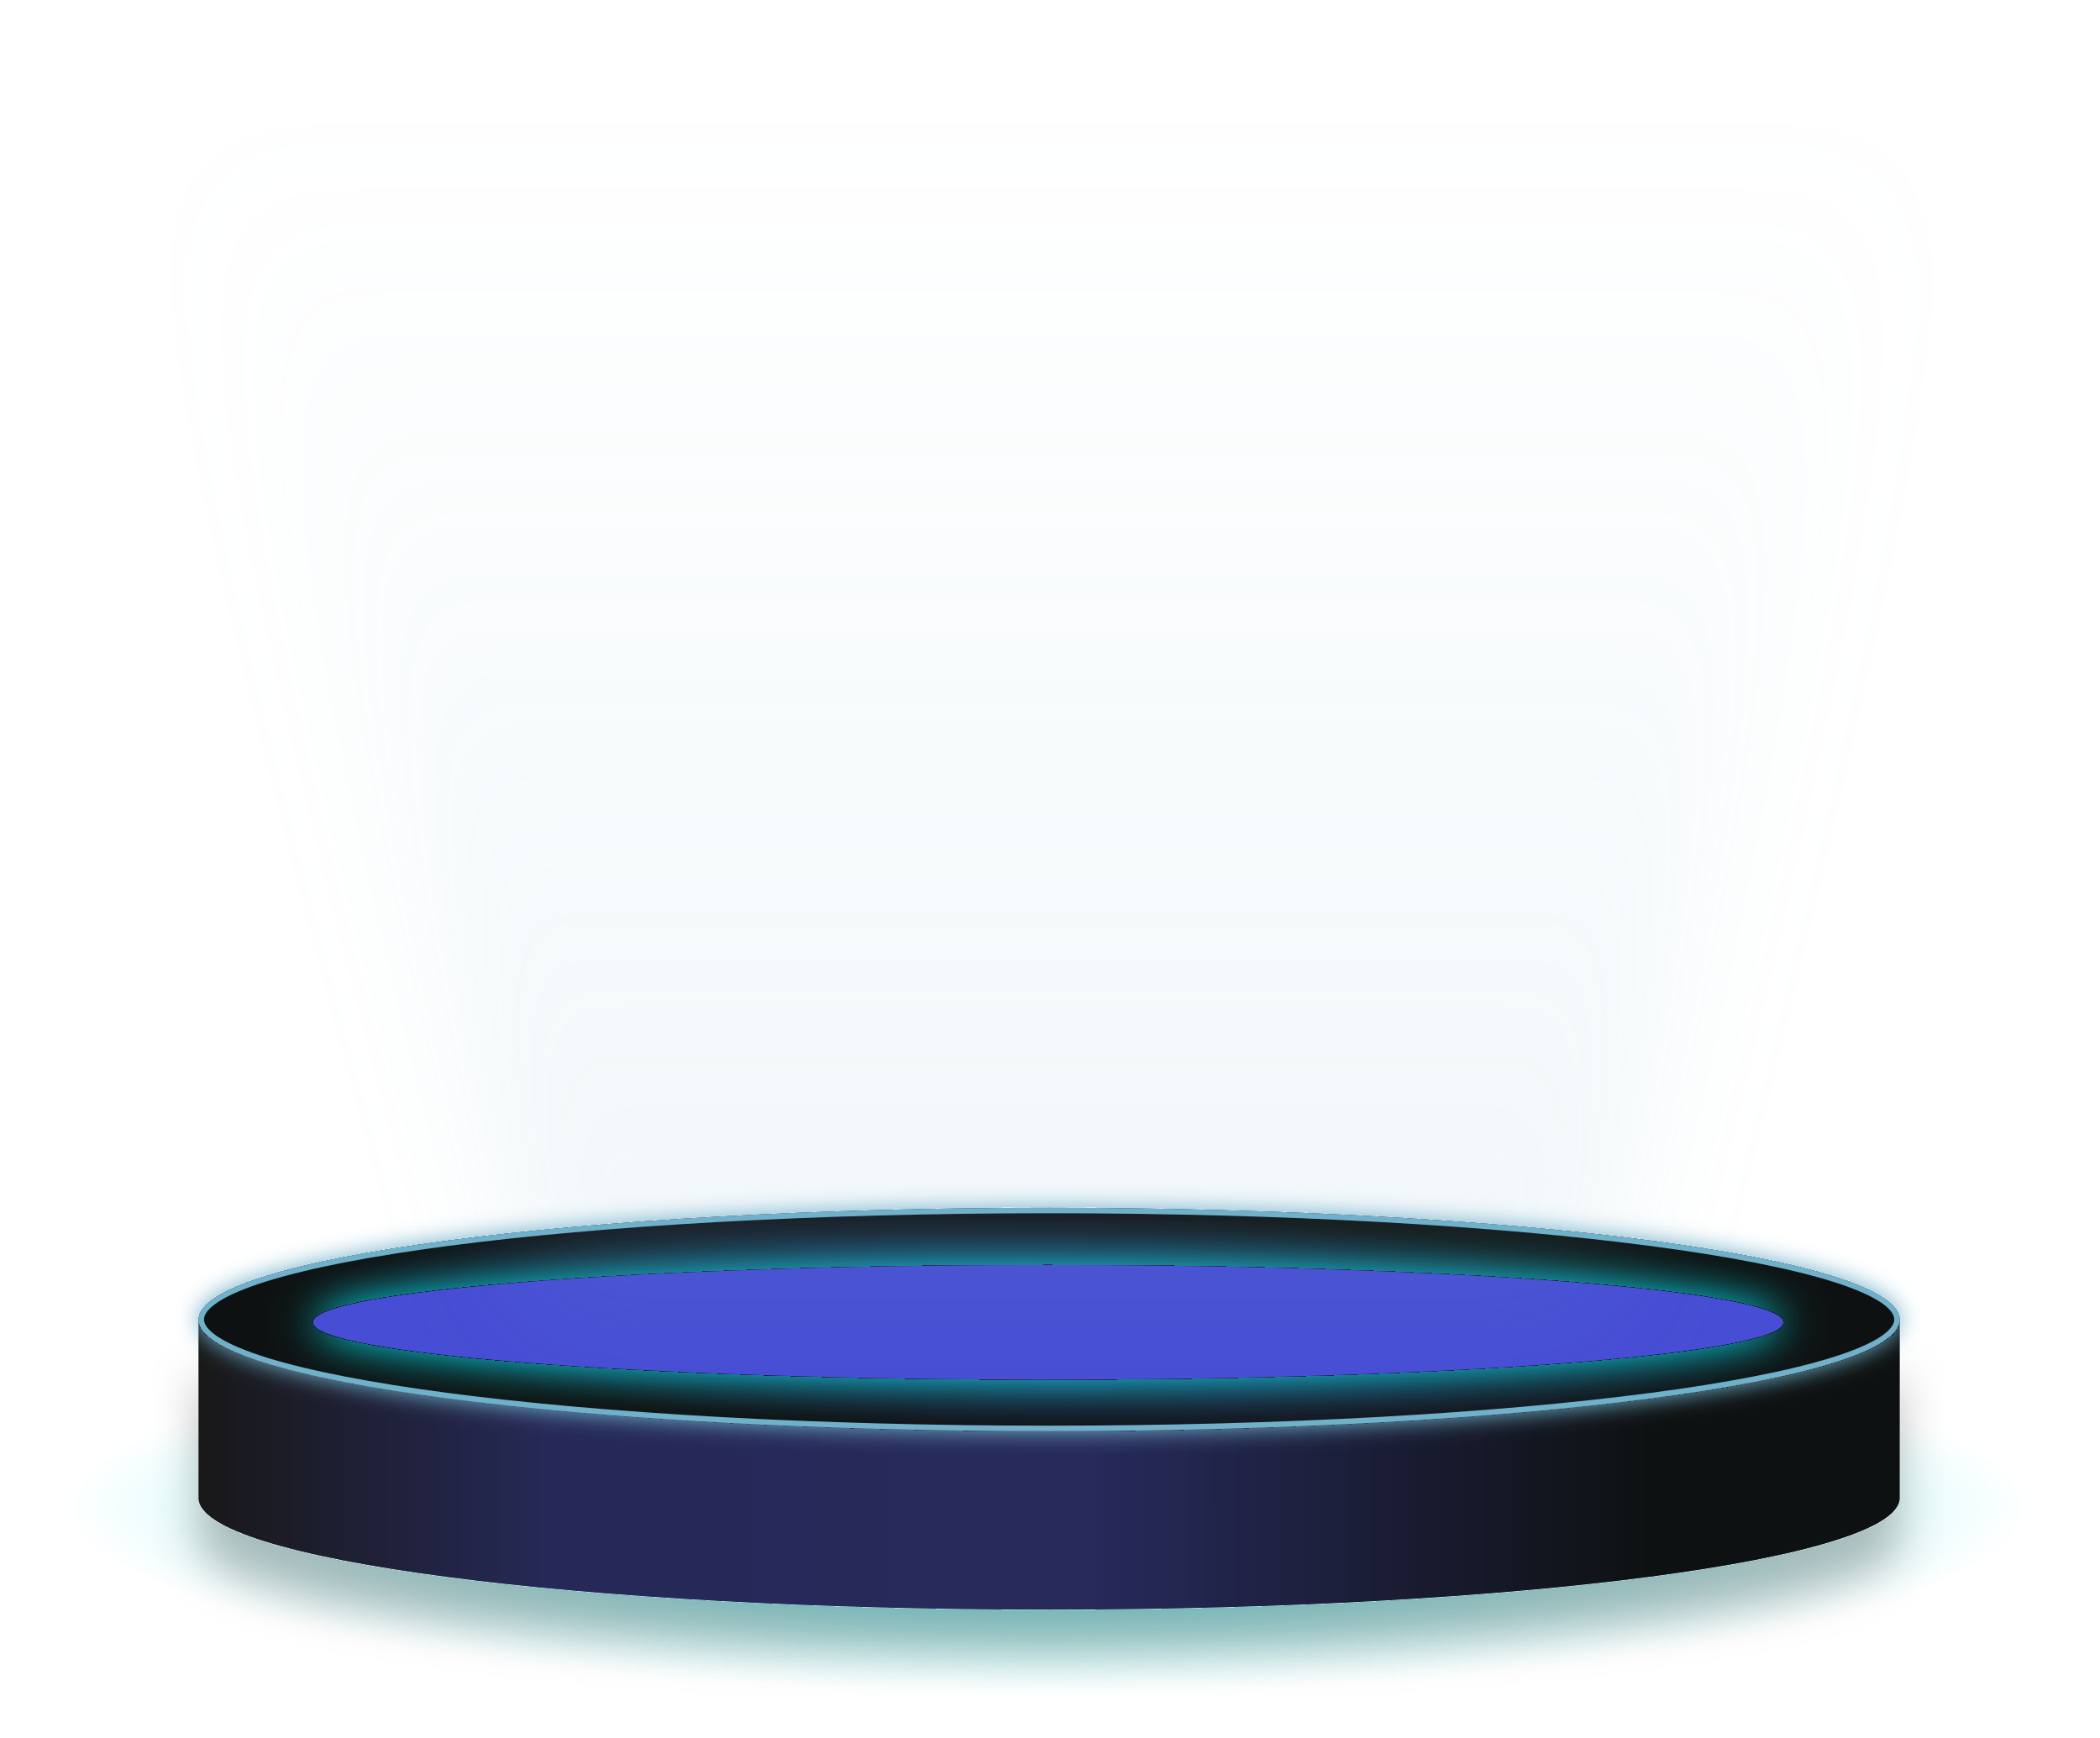
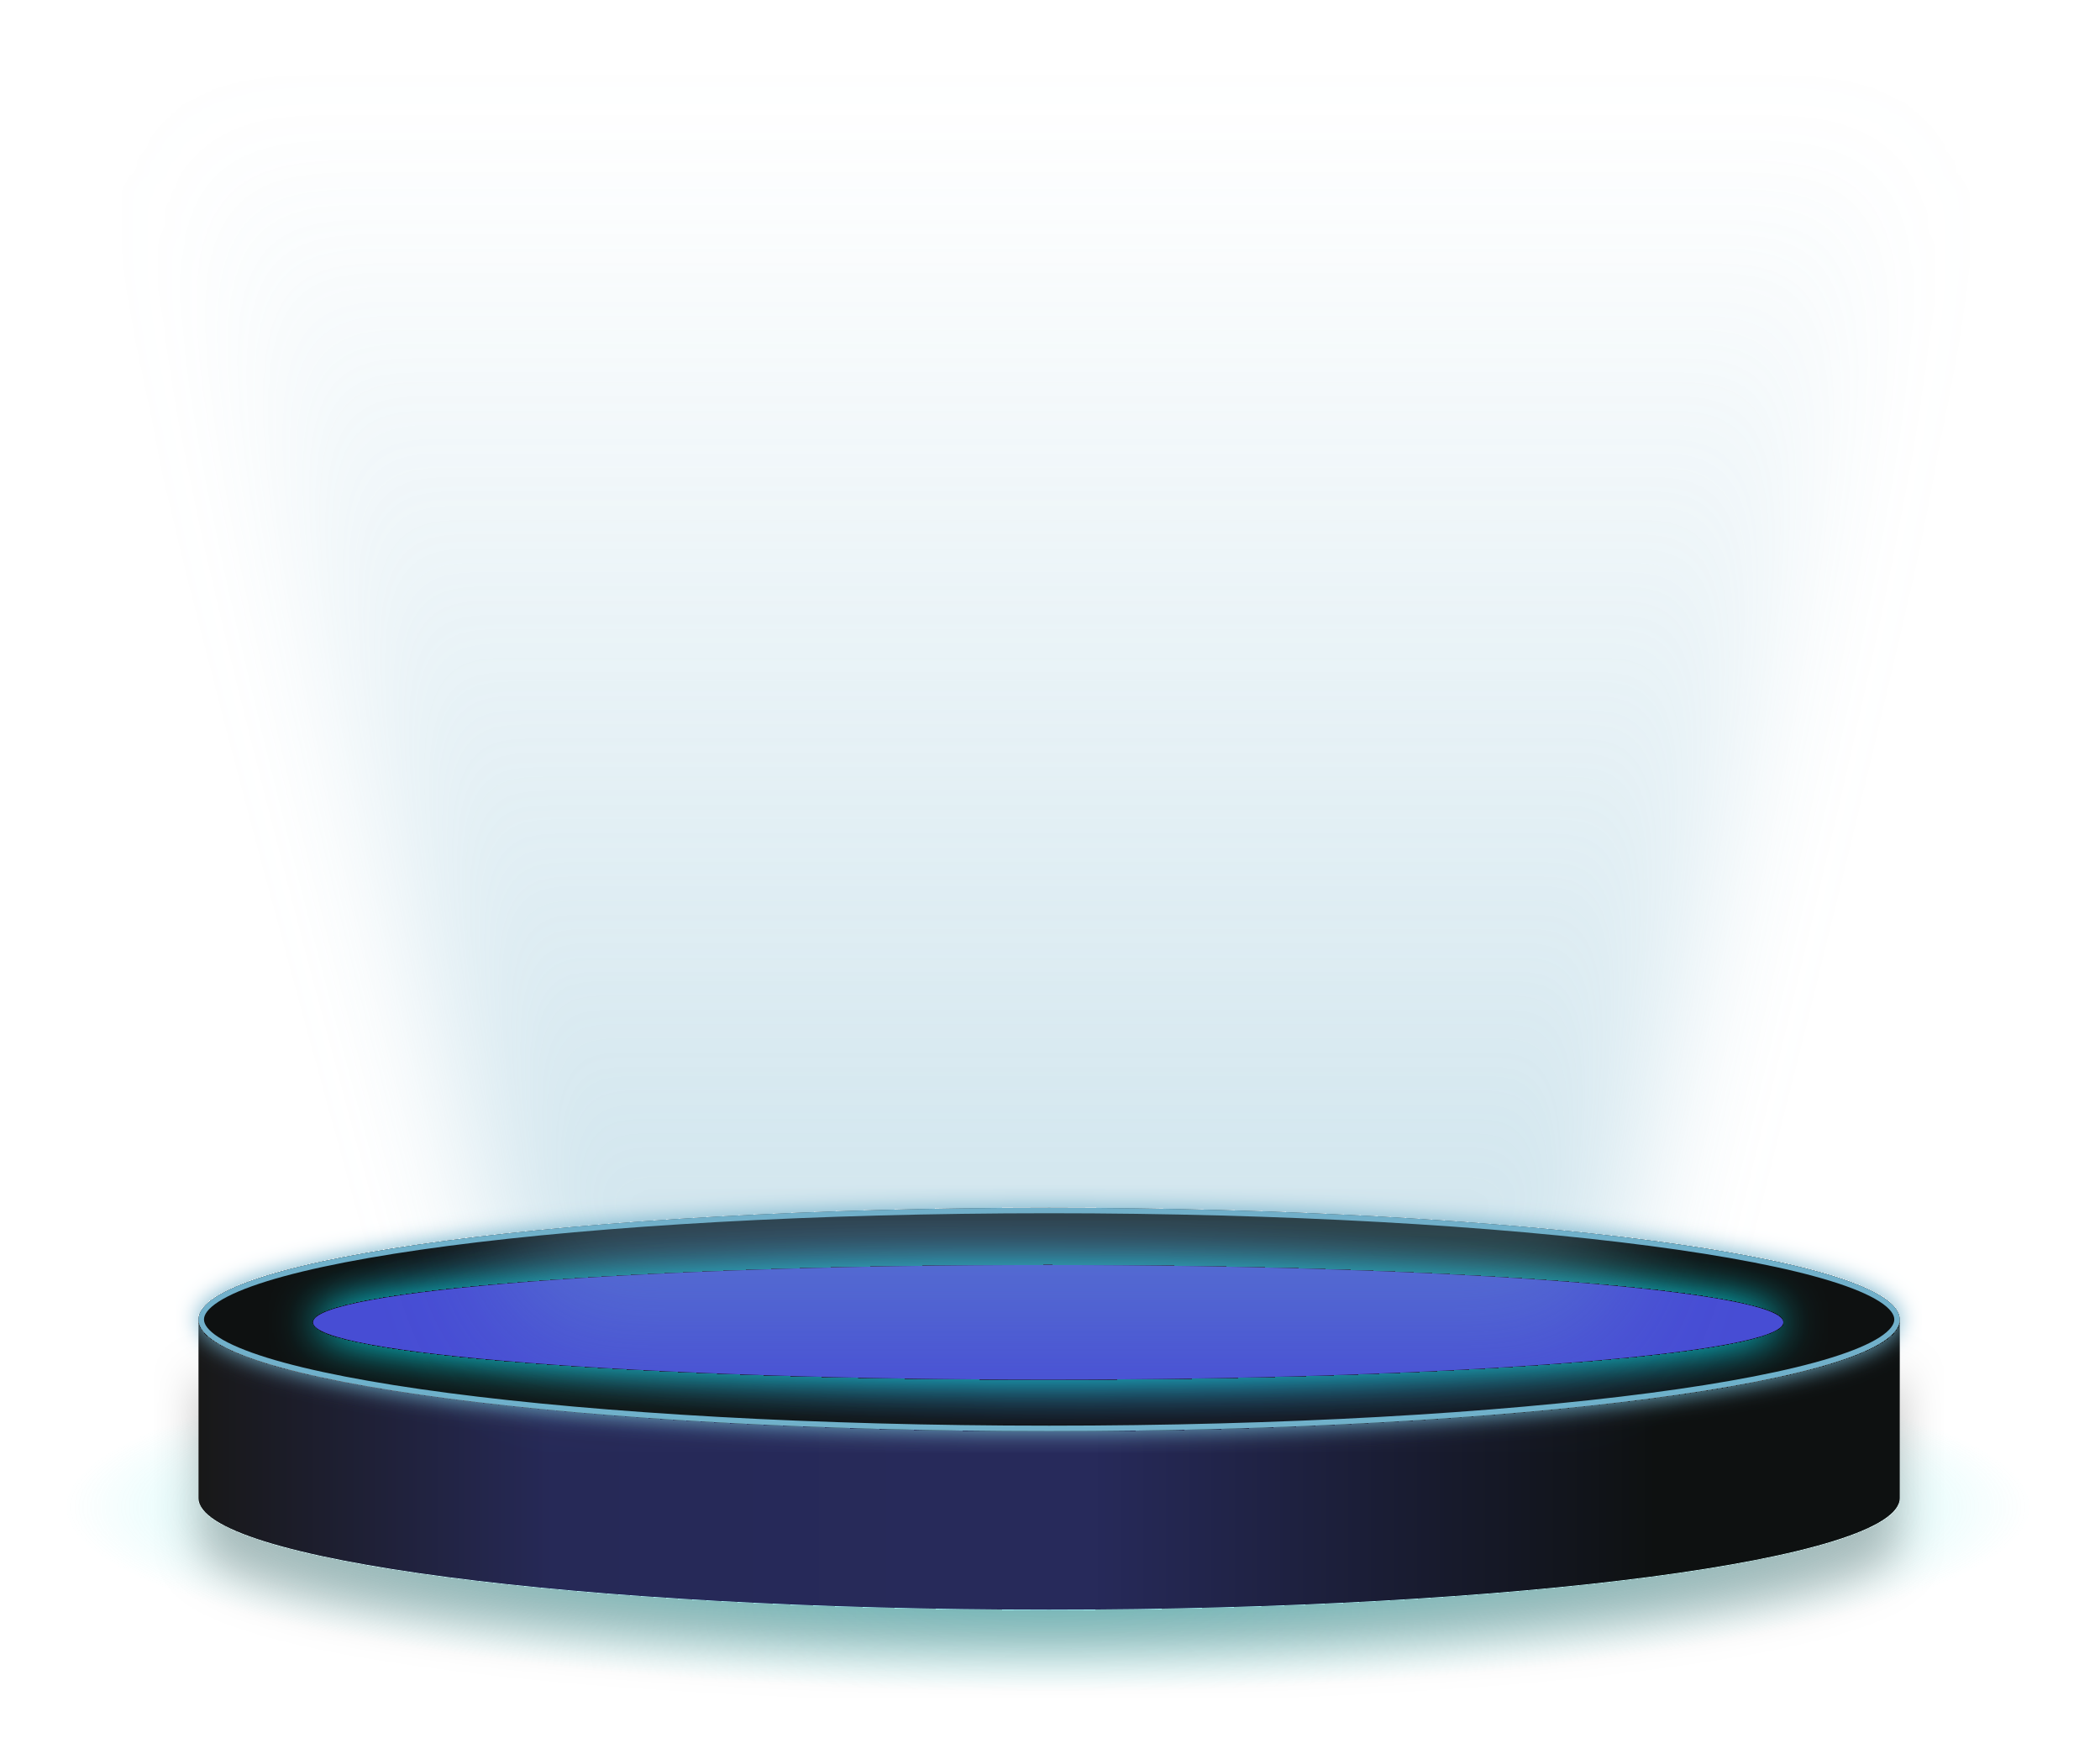
<svg xmlns="http://www.w3.org/2000/svg" width="191" height="158" viewBox="0 0 191 158" fill="none">
-   <path d="M95.421 158C148.121 158 190.842 148.378 190.842 136.509C190.842 124.64 148.121 115.018 95.421 115.018C42.721 115.018 0 124.64 0 136.509C0 148.378 42.721 158 95.421 158Z" fill="url(#paint0_radial_2017_181432)" />
-   <g filter="url(#filter0_d_2017_181432)">
-     <path d="M95.421 130.164C52.699 130.164 18.052 125.648 18.052 120.004V136.242C18.052 141.886 52.699 146.401 95.421 146.401C138.143 146.401 172.789 141.799 172.789 136.242V120.004C172.703 125.648 138.143 130.164 95.421 130.164Z" fill="url(#paint1_linear_2017_181432)" />
+   <path d="M95.421 158C148.121 158 190.842 148.378 190.842 136.509C190.842 124.64 148.121 115.018 95.421 115.018C42.721 115.018 0 124.64 0 136.509C0 148.378 42.721 158 95.421 158Z" fill="url(#paint0_radial_3026_131397)" />
+   <g filter="url(#filter0_d_3026_131397)">
+     <path d="M95.421 130.164C52.699 130.164 18.053 125.648 18.053 120.004V136.242C18.053 141.886 52.699 146.401 95.421 146.401C138.143 146.401 172.79 141.799 172.79 136.242V120.004C172.703 125.648 138.143 130.164 95.421 130.164Z" fill="url(#paint1_linear_3026_131397)" />
  </g>
-   <g filter="url(#filter1_d_2017_181432)">
-     <path d="M95.421 130.164C138.15 130.164 172.789 125.615 172.789 120.004C172.789 114.393 138.15 109.845 95.421 109.845C52.692 109.845 18.053 114.393 18.053 120.004C18.053 125.615 52.692 130.164 95.421 130.164Z" fill="url(#paint2_radial_2017_181432)" />
-     <path d="M172.539 120.004C172.539 120.569 172.099 121.189 171.083 121.841C170.08 122.485 168.585 123.115 166.635 123.72C162.74 124.929 157.092 126.022 150.096 126.94C136.109 128.777 116.778 129.914 95.421 129.914C74.064 129.914 54.733 128.777 40.746 126.94C33.751 126.022 28.102 124.929 24.207 123.72C22.258 123.115 20.762 122.485 19.759 121.841C18.743 121.189 18.303 120.569 18.303 120.004C18.303 119.439 18.743 118.82 19.759 118.167C20.762 117.524 22.258 116.894 24.207 116.288C28.102 115.079 33.751 113.987 40.746 113.068C54.733 111.232 74.064 110.095 95.421 110.095C116.778 110.095 136.109 111.232 150.096 113.068C157.092 113.987 162.74 115.079 166.635 116.288C168.585 116.894 170.08 117.524 171.083 118.167C172.099 118.82 172.539 119.439 172.539 120.004Z" stroke="#71B0CA" stroke-width="0.5" />
+   <g filter="url(#filter1_d_3026_131397)">
+     <path d="M95.421 130.164C138.151 130.164 172.79 125.615 172.79 120.004C172.79 114.393 138.151 109.845 95.421 109.845C52.692 109.845 18.053 114.393 18.053 120.004C18.053 125.615 52.692 130.164 95.421 130.164Z" fill="url(#paint2_radial_3026_131397)" />
+     <path d="M172.54 120.004C172.54 120.569 172.099 121.189 171.083 121.841C170.08 122.485 168.585 123.115 166.635 123.72C162.741 124.929 157.092 126.021 150.096 126.94C136.109 128.777 116.778 129.914 95.421 129.914C74.064 129.914 54.733 128.777 40.746 126.94C33.751 126.021 28.102 124.929 24.207 123.72C22.258 123.115 20.762 122.485 19.76 121.841C18.743 121.189 18.303 120.569 18.303 120.004C18.303 119.439 18.743 118.819 19.76 118.167C20.762 117.524 22.258 116.893 24.207 116.288C28.102 115.079 33.751 113.987 40.746 113.068C54.733 111.231 74.064 110.095 95.421 110.095C116.778 110.095 136.109 111.231 150.096 113.068C157.092 113.987 162.741 115.079 166.635 116.288C168.585 116.893 170.08 117.524 171.083 118.167C172.099 118.819 172.54 119.439 172.54 120.004Z" stroke="#71B0CA" stroke-width="0.5" />
  </g>
-   <g filter="url(#filter2_d_2017_181432)">
-     <path d="M95.333 125.475C132.26 125.475 162.195 123.142 162.195 120.265C162.195 117.387 132.26 115.055 95.333 115.055C58.407 115.055 28.472 117.387 28.472 120.265C28.472 123.142 58.407 125.475 95.333 125.475Z" fill="#474DD4" />
+   <g filter="url(#filter2_d_3026_131397)">
+     <path d="M95.334 125.475C132.261 125.475 162.196 123.142 162.196 120.265C162.196 117.387 132.261 115.055 95.334 115.055C58.408 115.055 28.473 117.387 28.473 120.265C28.473 123.142 58.408 125.475 95.334 125.475Z" fill="#474DD4" />
  </g>
-   <g opacity="0.1" filter="url(#filter3_f_2017_181432)">
-     <path d="M16.333 11L48.417 120.175H145.312L174.508 11H16.333Z" fill="url(#paint3_linear_2017_181432)" />
+   <g opacity="0.35" filter="url(#filter3_f_3026_131397)">
+     <path d="M16 11L48.049 121H144.836L174 11H16Z" fill="url(#paint3_linear_3026_131397)" />
  </g>
  <defs>
-     <filter id="filter0_d_2017_181432" x="14.053" y="120.004" width="162.737" height="34.397" filterUnits="userSpaceOnUse" color-interpolation-filters="sRGB">
+     <filter id="filter0_d_3026_131397" x="14.053" y="120.004" width="162.736" height="34.397" filterUnits="userSpaceOnUse" color-interpolation-filters="sRGB">
      <feFlood flood-opacity="0" result="BackgroundImageFix" />
      <feColorMatrix in="SourceAlpha" type="matrix" values="0 0 0 0 0 0 0 0 0 0 0 0 0 0 0 0 0 0 127 0" result="hardAlpha" />
      <feOffset dy="4" />
      <feGaussianBlur stdDeviation="2" />
      <feComposite in2="hardAlpha" operator="out" />
      <feColorMatrix type="matrix" values="0 0 0 0 0 0 0 0 0 0 0 0 0 0 0 0 0 0 0.25 0" />
-       <feBlend mode="normal" in2="BackgroundImageFix" result="effect1_dropShadow_2017_181432" />
-       <feBlend mode="normal" in="SourceGraphic" in2="effect1_dropShadow_2017_181432" result="shape" />
+       <feBlend mode="normal" in2="BackgroundImageFix" result="effect1_dropShadow_3026_131397" />
+       <feBlend mode="normal" in="SourceGraphic" in2="effect1_dropShadow_3026_131397" result="shape" />
    </filter>
-     <filter id="filter1_d_2017_181432" x="16.053" y="107.845" width="158.737" height="24.319" filterUnits="userSpaceOnUse" color-interpolation-filters="sRGB">
+     <filter id="filter1_d_3026_131397" x="16.053" y="107.845" width="158.736" height="24.319" filterUnits="userSpaceOnUse" color-interpolation-filters="sRGB">
      <feFlood flood-opacity="0" result="BackgroundImageFix" />
      <feColorMatrix in="SourceAlpha" type="matrix" values="0 0 0 0 0 0 0 0 0 0 0 0 0 0 0 0 0 0 127 0" result="hardAlpha" />
      <feOffset />
      <feGaussianBlur stdDeviation="1" />
      <feComposite in2="hardAlpha" operator="out" />
      <feColorMatrix type="matrix" values="0 0 0 0 0.443 0 0 0 0 0.69 0 0 0 0 0.792 0 0 0 1 0" />
-       <feBlend mode="normal" in2="BackgroundImageFix" result="effect1_dropShadow_2017_181432" />
-       <feBlend mode="normal" in="SourceGraphic" in2="effect1_dropShadow_2017_181432" result="shape" />
+       <feBlend mode="normal" in2="BackgroundImageFix" result="effect1_dropShadow_3026_131397" />
+       <feBlend mode="normal" in="SourceGraphic" in2="effect1_dropShadow_3026_131397" result="shape" />
    </filter>
-     <filter id="filter2_d_2017_181432" x="24.472" y="111.055" width="141.723" height="18.42" filterUnits="userSpaceOnUse" color-interpolation-filters="sRGB">
+     <filter id="filter2_d_3026_131397" x="24.473" y="111.055" width="141.723" height="18.42" filterUnits="userSpaceOnUse" color-interpolation-filters="sRGB">
      <feFlood flood-opacity="0" result="BackgroundImageFix" />
      <feColorMatrix in="SourceAlpha" type="matrix" values="0 0 0 0 0 0 0 0 0 0 0 0 0 0 0 0 0 0 127 0" result="hardAlpha" />
      <feOffset />
      <feGaussianBlur stdDeviation="2" />
      <feComposite in2="hardAlpha" operator="out" />
      <feColorMatrix type="matrix" values="0 0 0 0 0.024 0 0 0 0 0.863 0 0 0 0 0.91 0 0 0 1 0" />
-       <feBlend mode="normal" in2="BackgroundImageFix" result="effect1_dropShadow_2017_181432" />
-       <feBlend mode="normal" in="SourceGraphic" in2="effect1_dropShadow_2017_181432" result="shape" />
+       <feBlend mode="normal" in2="BackgroundImageFix" result="effect1_dropShadow_3026_131397" />
+       <feBlend mode="normal" in="SourceGraphic" in2="effect1_dropShadow_3026_131397" result="shape" />
    </filter>
-     <filter id="filter3_f_2017_181432" x="5.333" y="0" width="180.175" height="131.176" filterUnits="userSpaceOnUse" color-interpolation-filters="sRGB">
+     <filter id="filter3_f_3026_131397" x="5" y="0" width="180" height="132" filterUnits="userSpaceOnUse" color-interpolation-filters="sRGB">
      <feFlood flood-opacity="0" result="BackgroundImageFix" />
      <feBlend mode="normal" in="SourceGraphic" in2="BackgroundImageFix" result="shape" />
-       <feGaussianBlur stdDeviation="5.5" result="effect1_foregroundBlur_2017_181432" />
+       <feGaussianBlur stdDeviation="5.5" result="effect1_foregroundBlur_3026_131397" />
    </filter>
-     <radialGradient id="paint0_radial_2017_181432" cx="0" cy="0" r="1" gradientUnits="userSpaceOnUse" gradientTransform="translate(95.314 137.06) rotate(-180) scale(88.8883 16.8097)">
+     <radialGradient id="paint0_radial_3026_131397" cx="0" cy="0" r="1" gradientUnits="userSpaceOnUse" gradientTransform="translate(95.314 137.06) rotate(-180) scale(88.8883 16.8097)">
      <stop stop-color="#06E8EC" />
      <stop offset="1" stop-color="#50EAEA" stop-opacity="0" />
    </radialGradient>
-     <linearGradient id="paint1_linear_2017_181432" x1="18.052" y1="133.215" x2="172.746" y2="133.215" gradientUnits="userSpaceOnUse">
+     <linearGradient id="paint1_linear_3026_131397" x1="18.053" y1="133.215" x2="172.746" y2="133.215" gradientUnits="userSpaceOnUse">
      <stop stop-color="#181818" />
      <stop offset="0.208" stop-color="#262957" />
      <stop offset="0.522" stop-color="#272A5B" />
      <stop offset="0.857" stop-color="#0E1111" />
      <stop offset="1" stop-color="#0E1111" />
    </linearGradient>
-     <radialGradient id="paint2_radial_2017_181432" cx="0" cy="0" r="1" gradientUnits="userSpaceOnUse" gradientTransform="translate(95.3342 120.265) rotate(-178.14) scale(66.8968 10.4255)">
+     <radialGradient id="paint2_radial_3026_131397" cx="0" cy="0" r="1" gradientUnits="userSpaceOnUse" gradientTransform="translate(95.3343 120.265) rotate(-178.14) scale(66.8968 10.4255)">
      <stop stop-color="#303375" />
      <stop offset="1" stop-color="#0E1111" />
    </radialGradient>
-     <linearGradient id="paint3_linear_2017_181432" x1="110.019" y1="120.175" x2="110.019" y2="10.754" gradientUnits="userSpaceOnUse">
+     <linearGradient id="paint3_linear_3026_131397" x1="109.582" y1="121" x2="109.582" y2="10.752" gradientUnits="userSpaceOnUse">
      <stop stop-color="#71B0CA" />
      <stop offset="1" stop-color="#71B0CA" stop-opacity="0" />
    </linearGradient>
  </defs>
</svg>
